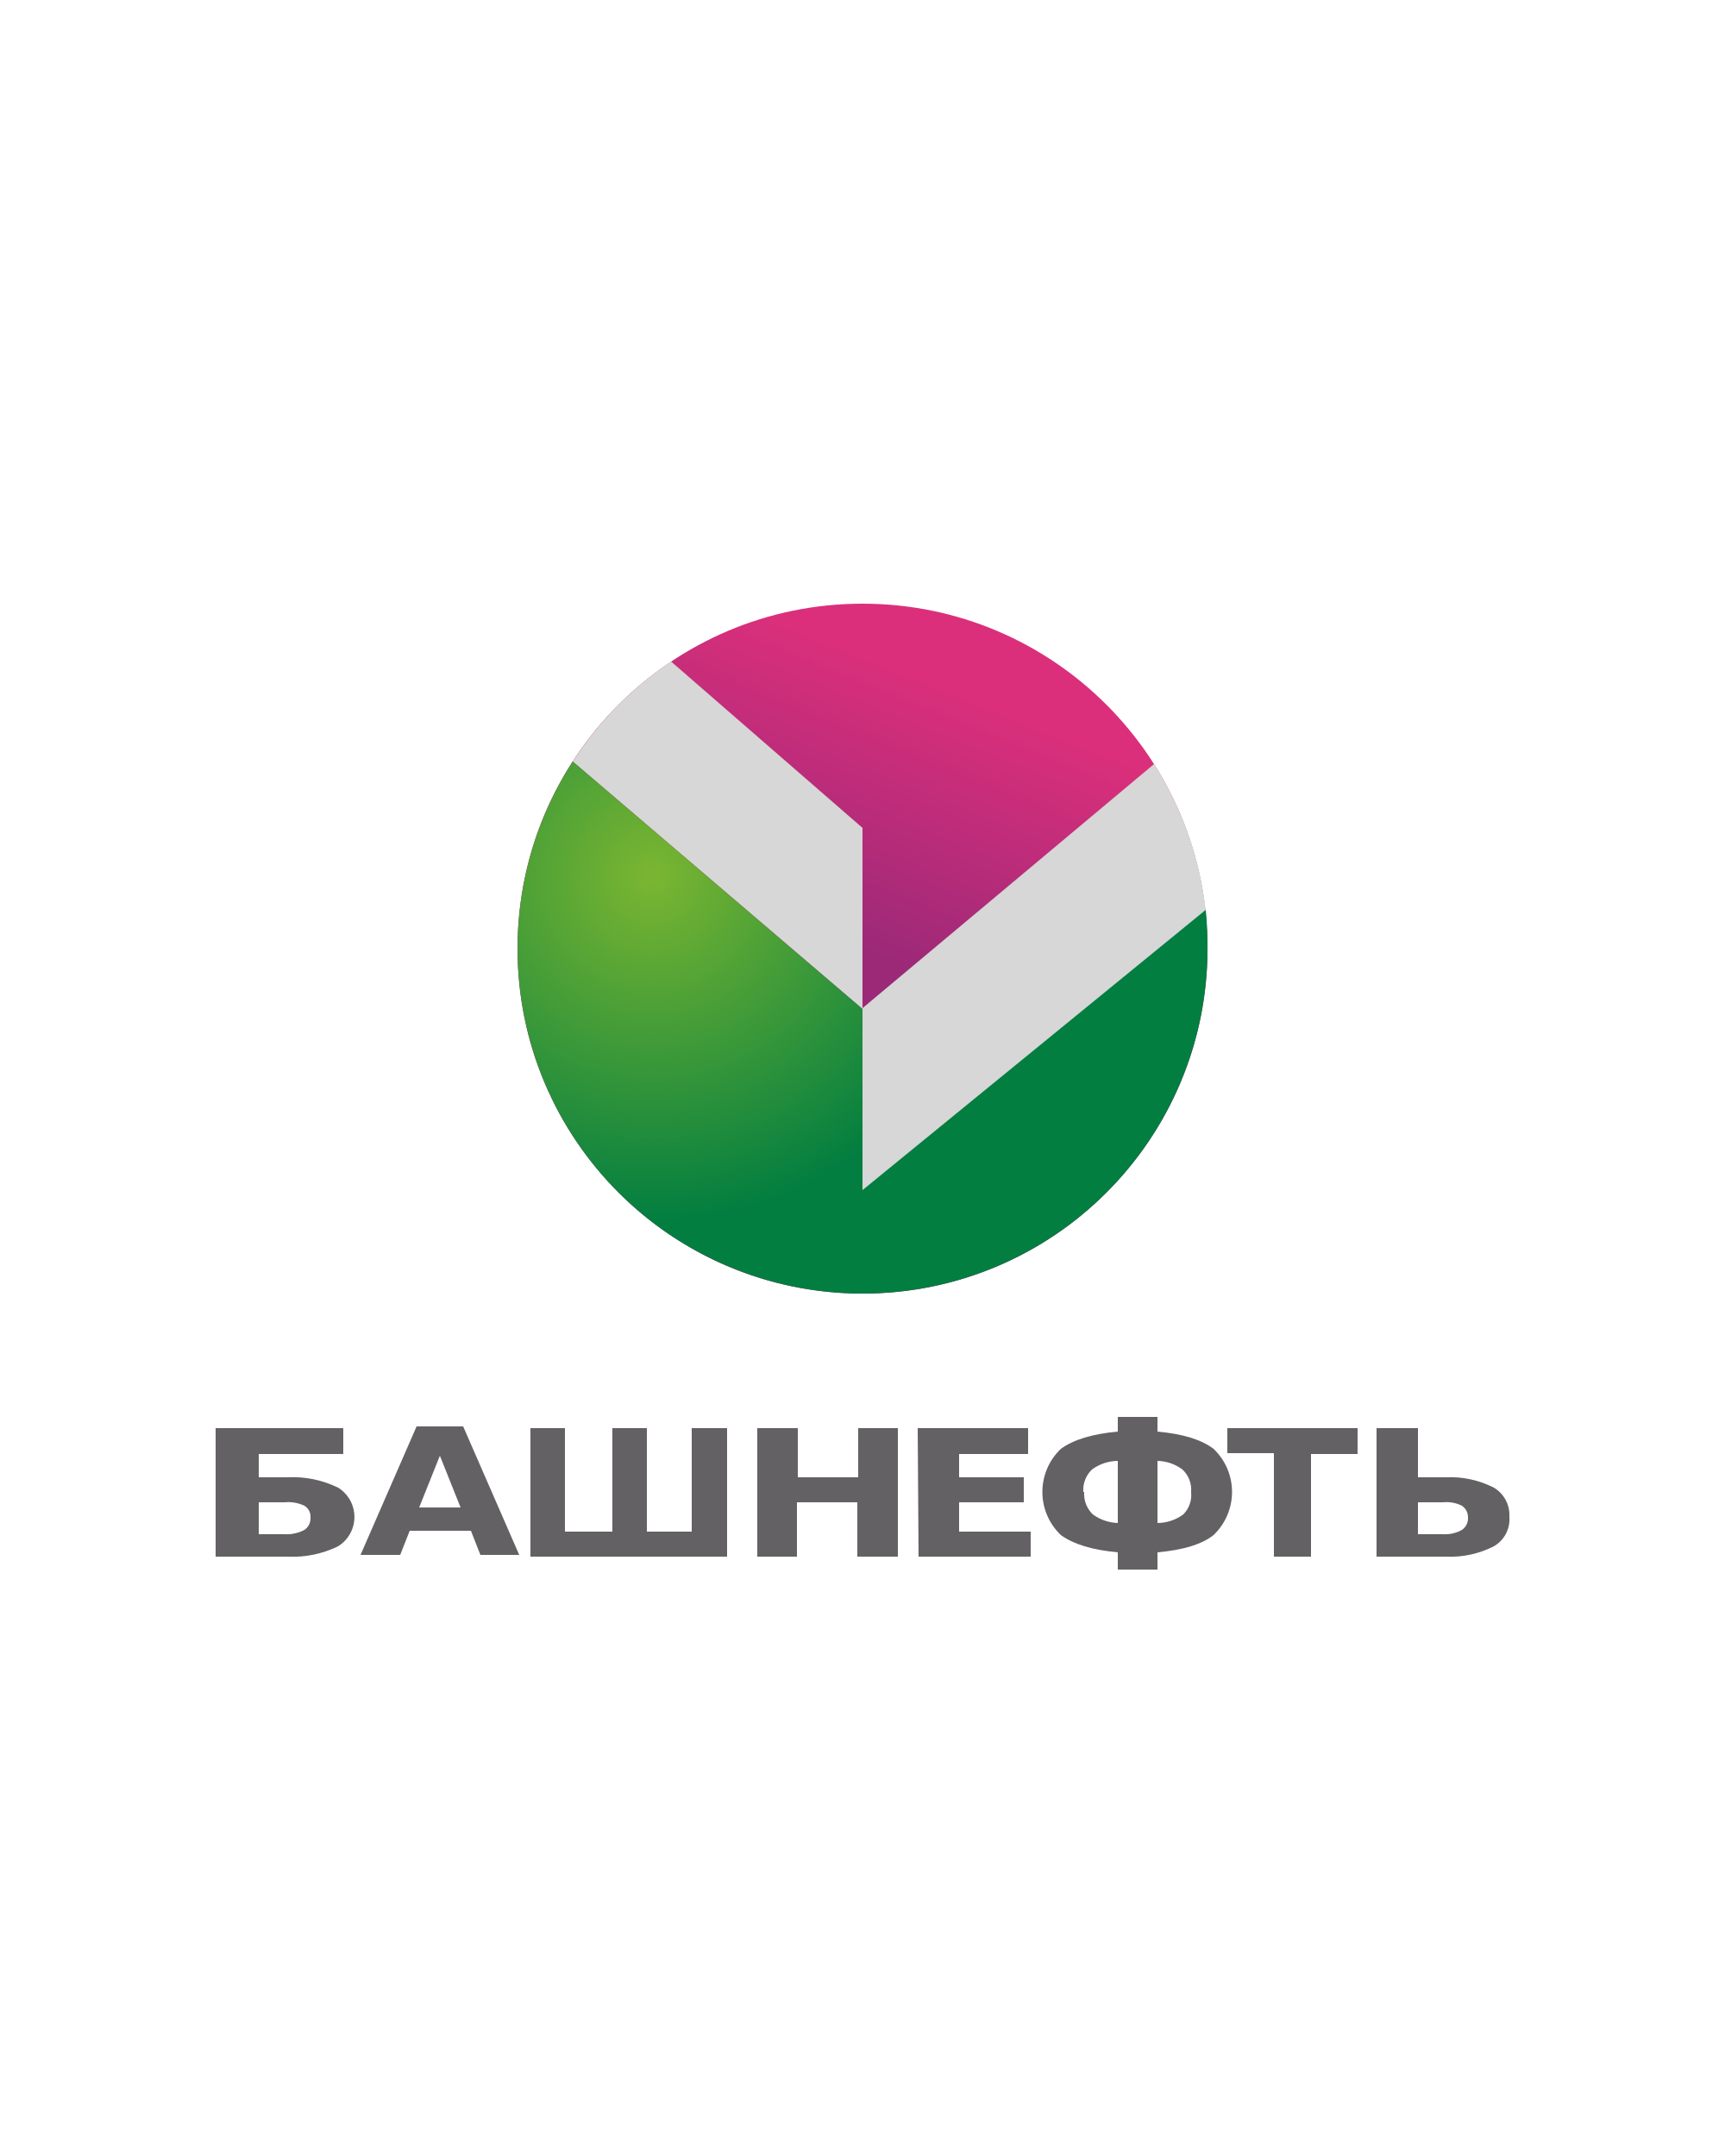
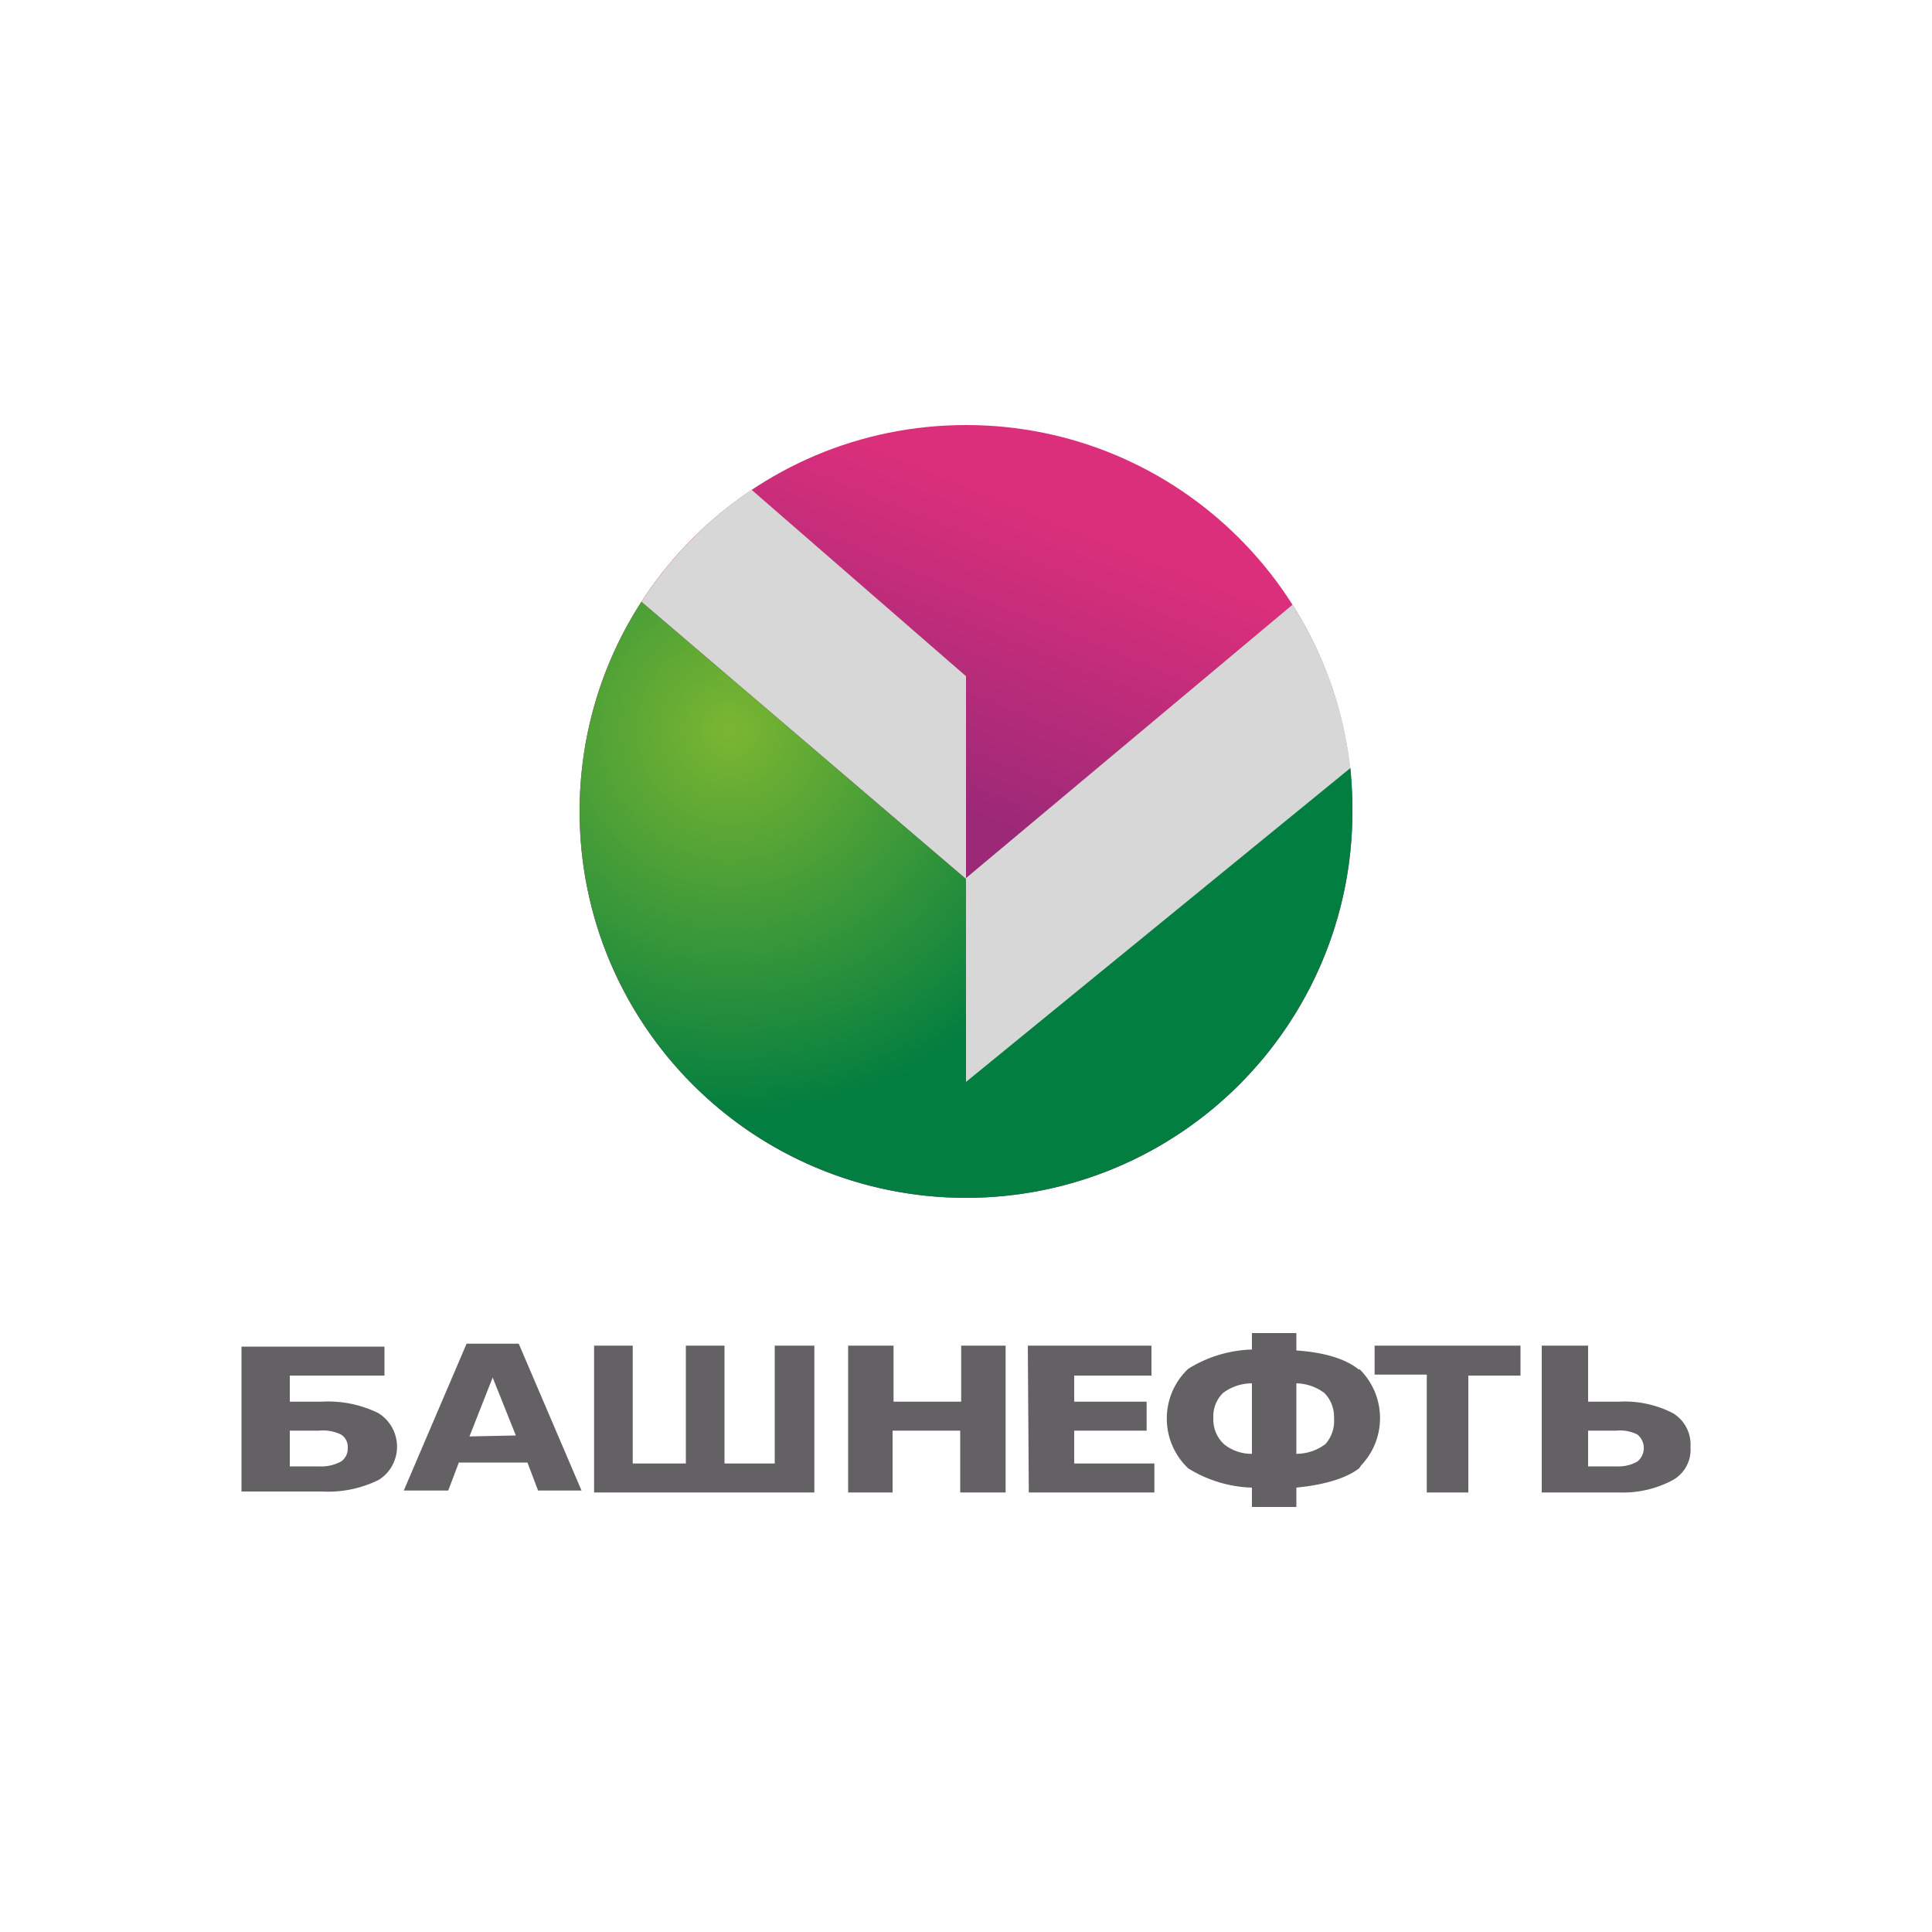
- <svg xmlns="http://www.w3.org/2000/svg" viewBox="0 0 200 250">
+ <svg xmlns="http://www.w3.org/2000/svg" viewBox="0 0 200 200" width="200" height="200">
  <defs>
-     <radialGradient id="b" cx="604.3" cy="252" r="36.9" gradientTransform="matrix(1 -1 -1 -1 -423.4 918.2)" gradientUnits="userSpaceOnUse">
+     <radialGradient id="b" cx="504.8" cy="-177.5" r="36.9" gradientTransform="matrix(1 -1 1 1 -398.4 718.2)" gradientUnits="userSpaceOnUse">
      <stop offset="0" stop-color="#fcfefa" />
      <stop offset="1" stop-color="#d6d7d6" />
    </radialGradient>
-     <radialGradient id="c" cx="773.2" cy="-106.4" r="40.1" gradientTransform="matrix(-1 0 0 1 848.8 208)" gradientUnits="userSpaceOnUse">
+     <radialGradient id="c" cx="773.2" cy="-117.6" r="40.1" gradientTransform="rotate(180 424.4 -21)" gradientUnits="userSpaceOnUse">
      <stop offset="0" stop-color="#7bb631" />
      <stop offset="1" stop-color="#027e40" />
    </radialGradient>
-     <linearGradient id="a" x1="346.2" x2="334.1" y1="186.8" y2="156.9" gradientTransform="matrix(1 0 0 -1 -234.3 267.3)" gradientUnits="userSpaceOnUse">
+     <linearGradient id="a" x1="346.2" x2="334.1" y1="-12.8" y2="17.1" gradientTransform="translate(-234.3 67.3)" gradientUnits="userSpaceOnUse">
      <stop offset="0" stop-color="#db2f7b" />
      <stop offset="1" stop-color="#9b2978" />
    </linearGradient>
    <style>.d{fill:#636163}</style>
  </defs>
-   <circle cx="100" cy="110" r="40" fill="url(#a)" />
-   <path fill="url(#b)" d="M77.8 76.7a40.7 40.7 0 0 0-11.4 11.6L100 117v22l39.8-33.4a39.8 39.8 0 0 0-6-17L100 116.9V96Z" />
-   <path fill="url(#c)" d="M66.4 88.3a40 40 0 1 0 73.6 22.2 44.3 44.3 0 0 0-.2-5L100 138v-21Z" />
-   <path d="M33 177.9a4.4 4.4 0 0 0 2.3-.5 1.6 1.6 0 0 0 .7-1.4 1.5 1.5 0 0 0-.7-1.4 4.4 4.4 0 0 0-2.3-.4h-3v3.7Zm.3 2.6H25v-14.9h14.8v3H30v2.7h3.3a12 12 0 0 1 5.9 1.2 4 4 0 0 1 0 6.8 12 12 0 0 1-5.9 1.2ZM54.6 177.5h-7.1l-1.1 2.8h-4.6l6.5-14.9h5.4l6.5 14.9h-4.5Zm-6-2.7h4.8l-2.4-6ZM75 177.6h5.2v-12h4.1v14.9H61.5v-14.9h4v12H71v-12h4ZM87.8 165.6h4.7v5.7h7v-5.7h4.6v14.9h-4.7v-6.3h-7v6.3h-4.6ZM106.4 165.6h12.8v3h-8v2.7h7.5v2.9h-7.5v3.4h8.3v2.9h-13ZM125.7 173a3.3 3.3 0 0 0 1 2.6 5.2 5.2 0 0 0 2.9 1v-7.2a5.1 5.1 0 0 0-3 1 3.3 3.3 0 0 0-1 2.6Zm12.4 0a3.2 3.2 0 0 0-1-2.6 5 5 0 0 0-2.9-1v7.2a5.1 5.1 0 0 0 3-1 3.2 3.2 0 0 0 .9-2.6Zm-8.5-8.7h4.6v1.7q4.4.4 6.5 2a6.9 6.9 0 0 1 0 10q-2 1.6-6.5 2v2h-4.6v-2q-4.4-.4-6.6-2a6.9 6.9 0 0 1 0-10q2.2-1.6 6.6-2ZM142.3 165.6h15.1v3H152v11.9h-4.3v-12h-5.4ZM167.3 177.9a4 4 0 0 0 2.2-.5 1.6 1.6 0 0 0 .7-1.4 1.6 1.6 0 0 0-.7-1.4 4 4 0 0 0-2.2-.4h-2.9v3.7Zm7.7-2a3.6 3.6 0 0 1-1.8 3.4 11.1 11.1 0 0 1-5.6 1.2h-8v-14.9h4.8v5.7h3.2a11.1 11.1 0 0 1 5.6 1.2 3.7 3.7 0 0 1 1.8 3.4Z" class="d" />
+   <circle cx="100" cy="84" r="40" fill="url(#a)" />
+   <path fill="url(#b)" d="M77.8 50.7a40.7 40.7 0 0 0-11.4 11.6L100 91v22l39.8-33.4a39.8 39.8 0 0 0-6-17L100 90.9V70Z" />
+   <path fill="url(#c)" d="M66.4 62.3A40 40 0 1 0 140 84.5a44.3 44.3 0 0 0-.2-5L100 112V91Z" />
+   <path d="M39.2 146.3a11.8 11.8 0 0 0-5.9-1.2H30v-2.7h9.8v-3H25v15h8.3a11.8 11.8 0 0 0 5.9-1.2 4 4 0 0 0 1.3-1.3 4.1 4.1 0 0 0-1.3-5.6Zm-3.9 5a4.3 4.3 0 0 1-2.3.5h-3v-3.7h3a4.3 4.3 0 0 1 2.3.4 1.5 1.5 0 0 1 .7 1.4 1.6 1.6 0 0 1-.7 1.4ZM53.7 139.1h-5.4l-6.5 15.2h4.6l1.1-2.9h7.1l1.1 2.9h4.5Zm-5.1 9.6 2.4-6.1 2.4 6ZM75 151.5h5.2v-12.2h4.1v15.2H61.5v-15.2h4v12.2H71v-12.2h4v12.2zM87.8 139.3h4.7v5.8h7v-5.8h4.6v15.2h-4.7v-6.4h-7v6.4h-4.6v-15.2zM106.4 139.3h12.8v3.1h-8v2.7h7.5v3h-7.5v3.4h8.3v3h-13l-.1-15.2zM140.7 141.8q-2.1-1.7-6.5-2V138h-4.6v1.7a13.2 13.2 0 0 0-6.6 2l-.3.3a7.1 7.1 0 0 0 .3 10 13.2 13.2 0 0 0 6.6 2v2h4.6v-2c3-.3 5.2-1 6.5-2l.2-.3a7.1 7.1 0 0 0-.2-10Zm-11.1 8.7a4.5 4.5 0 0 1-2.9-1 3.5 3.5 0 0 1-1.1-2.7 3.4 3.4 0 0 1 1-2.6 5 5 0 0 1 3-1Zm7.6-1a5 5 0 0 1-3 1v-7.3a5 5 0 0 1 2.9 1 3.5 3.5 0 0 1 1 2.6 3.6 3.6 0 0 1-.9 2.7ZM142.3 139.3h15.1v3.1H152v12.1h-4.3v-12.2h-5.4v-3zM175 149.8a3.8 3.8 0 0 0-1.8-3.5 10.9 10.9 0 0 0-5.6-1.2h-3.2v-5.8h-4.8v15.2h8a10.9 10.9 0 0 0 5.6-1.3 3.6 3.6 0 0 0 1.8-3.4Zm-5.5 1.5a4 4 0 0 1-2.2.5h-2.9v-3.7h2.9a4 4 0 0 1 2.2.4 1.8 1.8 0 0 1 0 2.8Z" class="d" />
</svg>
